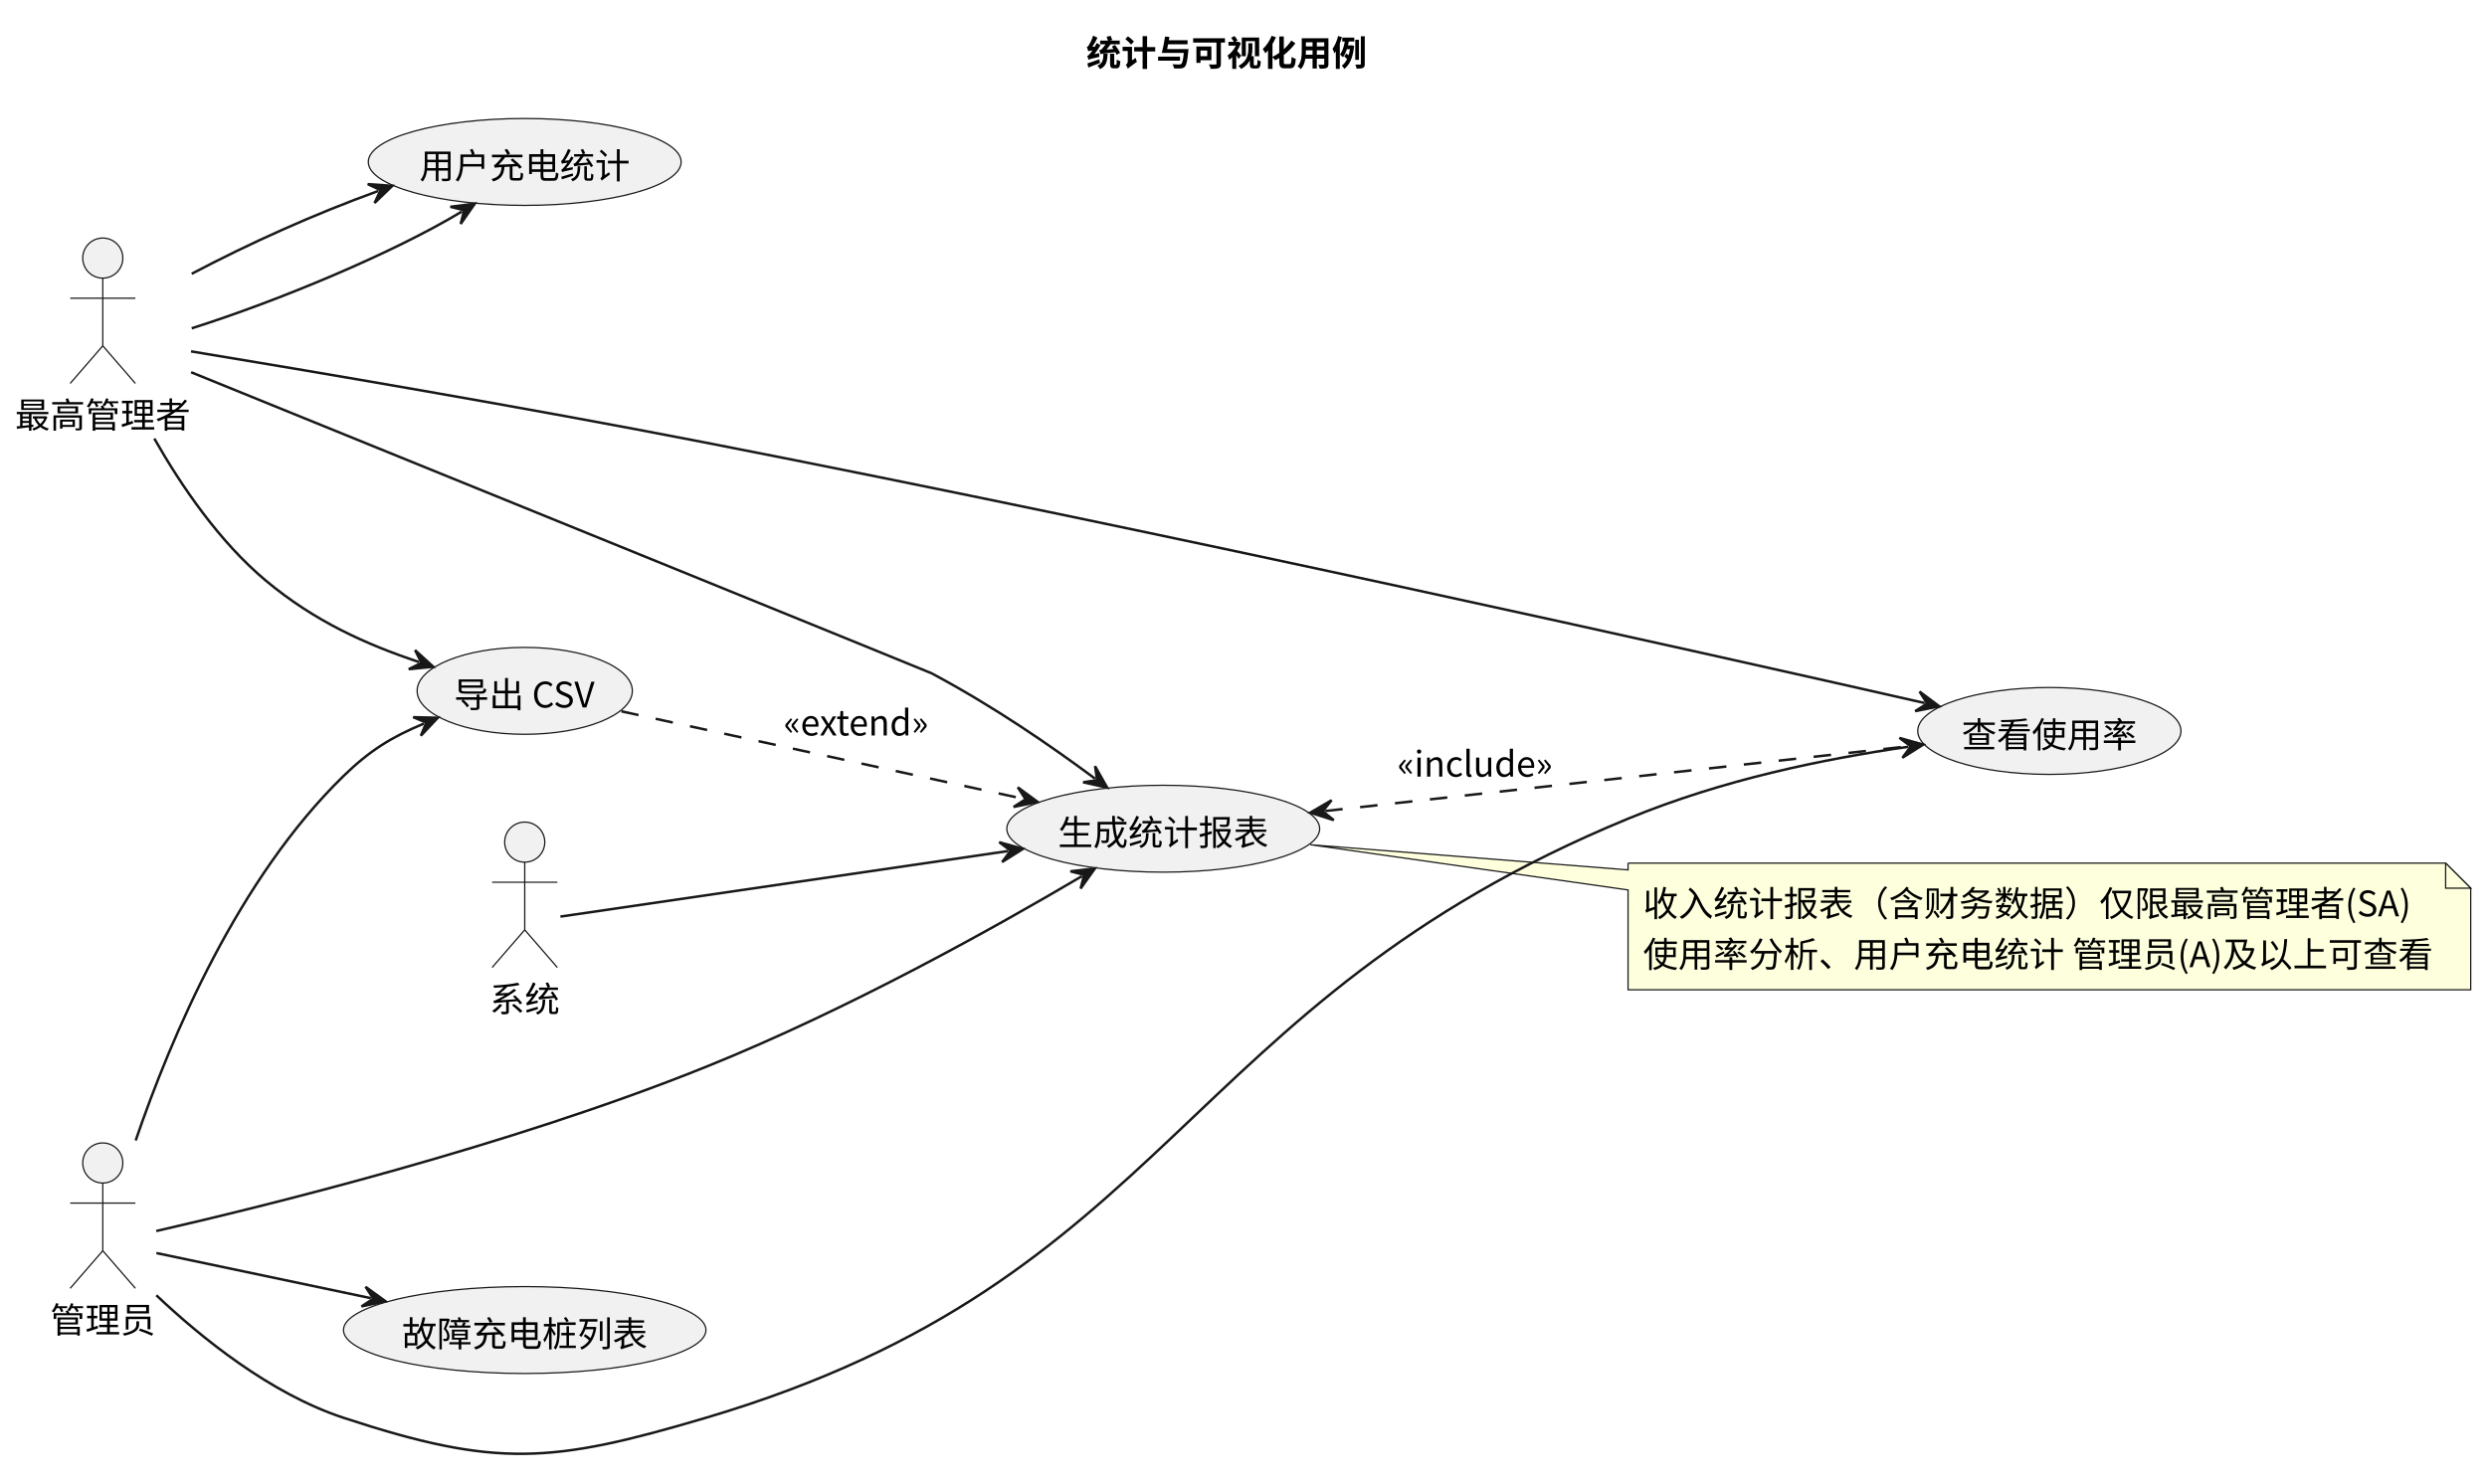
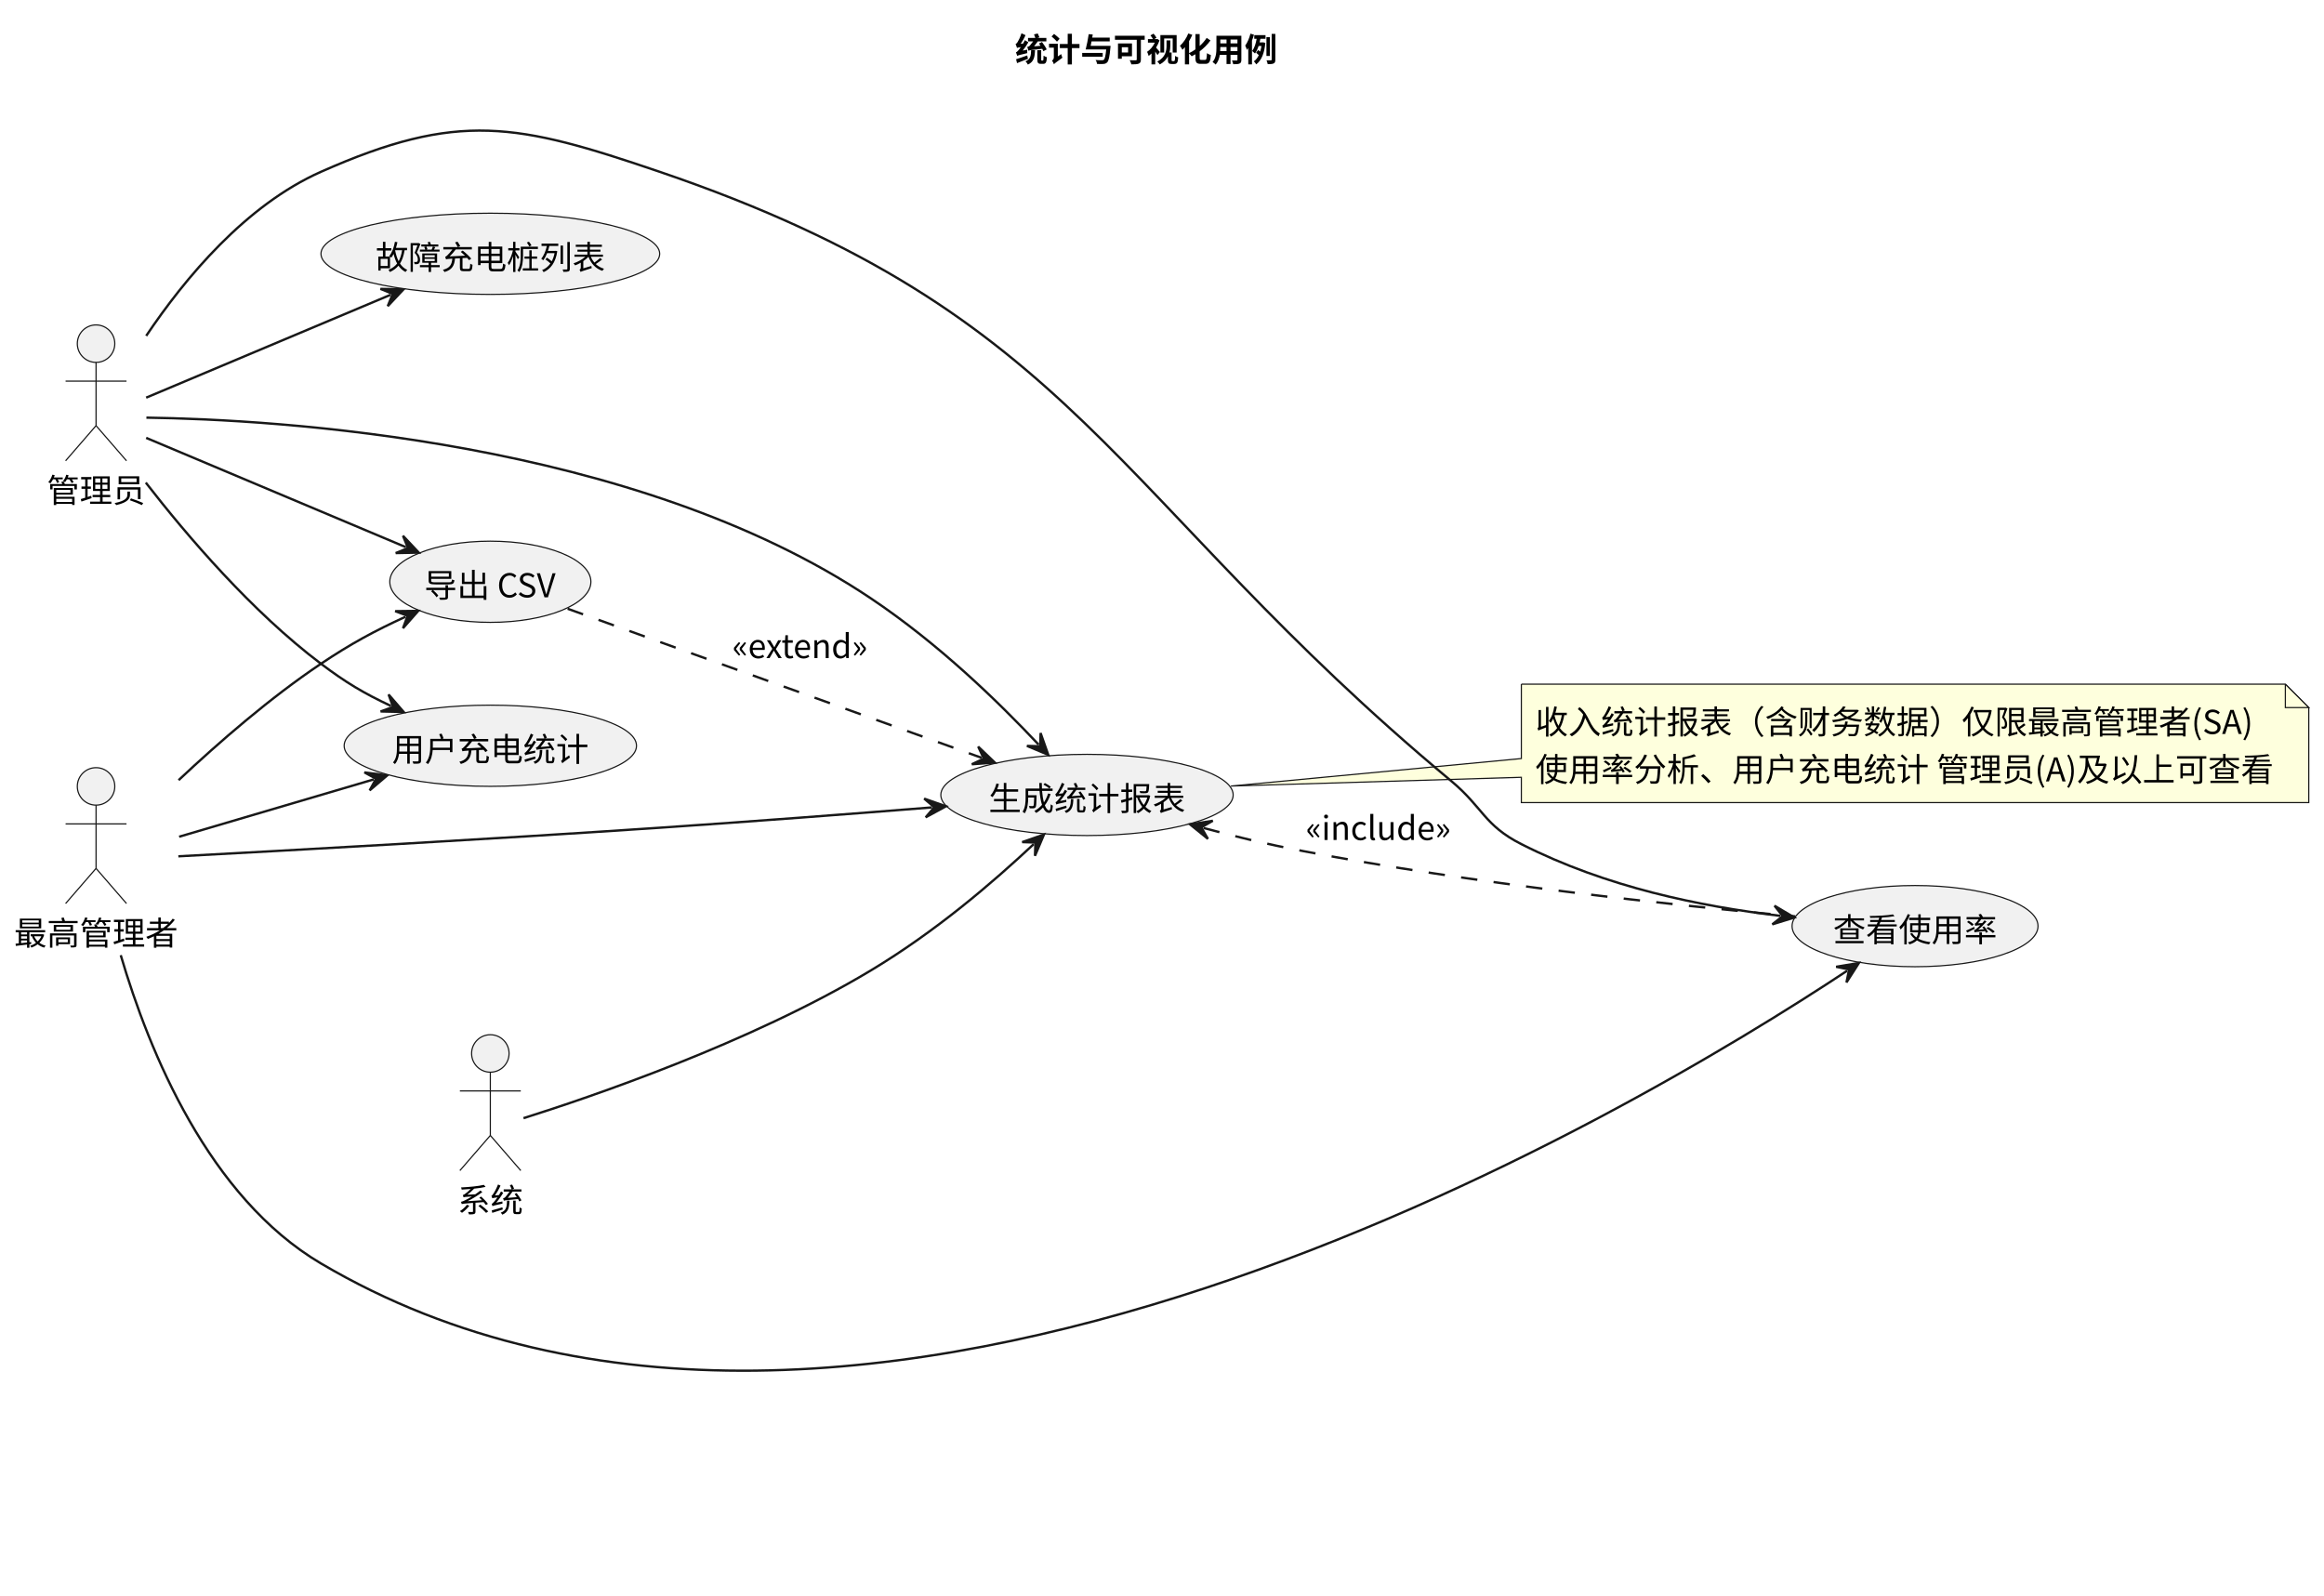
- <svg xmlns="http://www.w3.org/2000/svg" contentStyleType="text/css" data-diagram-type="DESCRIPTION" height="592px" preserveAspectRatio="none" style="width:992px;height:592px;background:#FFFFFF;" version="1.1" viewBox="0 0 992 592" width="992px" zoomAndPan="magnify">
+ <svg xmlns="http://www.w3.org/2000/svg" contentStyleType="text/css" data-diagram-type="DESCRIPTION" height="681px" preserveAspectRatio="none" style="width:992px;height:681px;background:#FFFFFF;" version="1.1" viewBox="0 0 992 681" width="992px" zoomAndPan="magnify">
  <defs />
  <g>
    <g class="title" data-source-line="3">
      <text fill="#000000" font-family="Noto Sans CJK SC" font-size="14" font-weight="bold" lengthAdjust="spacing" textLength="111.999" x="433.251" y="26.24">统计与可视化用例</text>
    </g>
    <g class="entity" data-entity="S" data-source-line="7" data-uid="ent0002" id="entity_S">
-       <ellipse cx="209.3" cy="335.962" fill="#F1F1F1" rx="8" ry="8" style="stroke:#181818;stroke-width:0.5;" />
-       <path d="M209.3,343.962 L209.3,370.962 M196.3,351.962 L222.3,351.962 M209.3,370.962 L196.3,385.962 M209.3,370.962 L222.3,385.962" fill="none" style="stroke:#181818;stroke-width:0.5;" />
-       <text fill="#000000" font-family="Noto Sans CJK SC" font-size="14" lengthAdjust="spacing" textLength="28" x="195.3" y="403.702">系统</text>
+       <ellipse cx="209.3" cy="449.702" fill="#F1F1F1" rx="8" ry="8" style="stroke:#181818;stroke-width:0.5;" />
+       <path d="M209.3,457.702 L209.3,484.702 M196.3,465.702 L222.3,465.702 M209.3,484.702 L196.3,499.702 M209.3,484.702 L222.3,499.702" fill="none" style="stroke:#181818;stroke-width:0.5;" />
+       <text fill="#000000" font-family="Noto Sans CJK SC" font-size="14" lengthAdjust="spacing" textLength="28" x="195.3" y="517.442">系统</text>
    </g>
    <g class="entity" data-entity="A" data-source-line="8" data-uid="ent0003" id="entity_A">
-       <ellipse cx="41" cy="463.962" fill="#F1F1F1" rx="8" ry="8" style="stroke:#181818;stroke-width:0.5;" />
-       <path d="M41,471.962 L41,498.962 M28,479.962 L54,479.962 M41,498.962 L28,513.962 M41,498.962 L54,513.962" fill="none" style="stroke:#181818;stroke-width:0.5;" />
-       <text fill="#000000" font-family="Noto Sans CJK SC" font-size="14" lengthAdjust="spacing" textLength="42" x="20" y="531.702">管理员</text>
+       <ellipse cx="41" cy="146.702" fill="#F1F1F1" rx="8" ry="8" style="stroke:#181818;stroke-width:0.5;" />
+       <path d="M41,154.702 L41,181.702 M28,162.702 L54,162.702 M41,181.702 L28,196.702 M41,181.702 L54,196.702" fill="none" style="stroke:#181818;stroke-width:0.5;" />
+       <text fill="#000000" font-family="Noto Sans CJK SC" font-size="14" lengthAdjust="spacing" textLength="42" x="20" y="214.442">管理员</text>
    </g>
    <g class="entity" data-entity="SA" data-source-line="9" data-uid="ent0004" id="entity_SA">
-       <ellipse cx="41" cy="102.962" fill="#F1F1F1" rx="8" ry="8" style="stroke:#181818;stroke-width:0.5;" />
-       <path d="M41,110.962 L41,137.962 M28,118.962 L54,118.962 M41,137.962 L28,152.962 M41,137.962 L54,152.962" fill="none" style="stroke:#181818;stroke-width:0.5;" />
-       <text fill="#000000" font-family="Noto Sans CJK SC" font-size="14" lengthAdjust="spacing" textLength="70" x="6" y="170.702">最高管理者</text>
+       <ellipse cx="41" cy="335.702" fill="#F1F1F1" rx="8" ry="8" style="stroke:#181818;stroke-width:0.5;" />
+       <path d="M41,343.702 L41,370.702 M28,351.702 L54,351.702 M41,370.702 L28,385.702 M41,370.702 L54,385.702" fill="none" style="stroke:#181818;stroke-width:0.5;" />
+       <text fill="#000000" font-family="Noto Sans CJK SC" font-size="14" lengthAdjust="spacing" textLength="70" x="6" y="403.442">最高管理者</text>
    </g>
    <g class="entity" data-entity="GR" data-source-line="11" data-uid="ent0005" id="entity_GR">
-       <ellipse cx="463.987" cy="330.606" fill="#F1F1F1" rx="62.397" ry="17.334" style="stroke:#181818;stroke-width:0.5;" />
-       <text fill="#000000" font-family="Noto Sans CJK SC" font-size="14" lengthAdjust="spacing" textLength="84" x="421.987" y="337.242">生成统计报表</text>
+       <ellipse cx="463.987" cy="339.346" fill="#F1F1F1" rx="62.397" ry="17.334" style="stroke:#181818;stroke-width:0.5;" />
+       <text fill="#000000" font-family="Noto Sans CJK SC" font-size="14" lengthAdjust="spacing" textLength="84" x="421.987" y="345.982">生成统计报表</text>
    </g>
    <g class="entity" data-entity="VU" data-source-line="12" data-uid="ent0006" id="entity_VU">
-       <ellipse cx="817.437" cy="291.606" fill="#F1F1F1" rx="52.497" ry="17.334" style="stroke:#181818;stroke-width:0.5;" />
-       <text fill="#000000" font-family="Noto Sans CJK SC" font-size="14" lengthAdjust="spacing" textLength="70" x="782.437" y="298.242">查看使用率</text>
+       <ellipse cx="817.437" cy="395.346" fill="#F1F1F1" rx="52.497" ry="17.334" style="stroke:#181818;stroke-width:0.5;" />
+       <text fill="#000000" font-family="Noto Sans CJK SC" font-size="14" lengthAdjust="spacing" textLength="70" x="782.437" y="401.982">查看使用率</text>
    </g>
    <g class="entity" data-entity="EXP" data-source-line="13" data-uid="ent0007" id="entity_EXP">
-       <ellipse cx="209.304" cy="275.606" fill="#F1F1F1" rx="42.925" ry="17.334" style="stroke:#181818;stroke-width:0.5;" />
-       <text fill="#000000" font-family="Noto Sans CJK SC" font-size="14" lengthAdjust="spacing" textLength="56.462" x="181.074" y="282.242">导出 CSV</text>
+       <ellipse cx="209.304" cy="248.346" fill="#F1F1F1" rx="42.925" ry="17.334" style="stroke:#181818;stroke-width:0.5;" />
+       <text fill="#000000" font-family="Noto Sans CJK SC" font-size="14" lengthAdjust="spacing" textLength="56.462" x="181.074" y="254.982">导出 CSV</text>
    </g>
    <g class="entity" data-entity="UCS" data-source-line="14" data-uid="ent0008" id="entity_UCS">
-       <ellipse cx="209.297" cy="64.606" fill="#F1F1F1" rx="62.397" ry="17.334" style="stroke:#181818;stroke-width:0.5;" />
-       <text fill="#000000" font-family="Noto Sans CJK SC" font-size="14" lengthAdjust="spacing" textLength="84" x="167.297" y="71.242">用户充电统计</text>
+       <ellipse cx="209.297" cy="318.346" fill="#F1F1F1" rx="62.397" ry="17.334" style="stroke:#181818;stroke-width:0.5;" />
+       <text fill="#000000" font-family="Noto Sans CJK SC" font-size="14" lengthAdjust="spacing" textLength="84" x="167.297" y="324.982">用户充电统计</text>
    </g>
    <g class="entity" data-entity="FCL" data-source-line="15" data-uid="ent0009" id="entity_FCL">
-       <ellipse cx="209.296" cy="530.606" fill="#F1F1F1" rx="72.296" ry="17.334" style="stroke:#181818;stroke-width:0.5;" />
-       <text fill="#000000" font-family="Noto Sans CJK SC" font-size="14" lengthAdjust="spacing" textLength="98" x="160.296" y="537.242">故障充电桩列表</text>
+       <ellipse cx="209.296" cy="108.346" fill="#F1F1F1" rx="72.296" ry="17.334" style="stroke:#181818;stroke-width:0.5;" />
+       <text fill="#000000" font-family="Noto Sans CJK SC" font-size="14" lengthAdjust="spacing" textLength="98" x="160.296" y="114.982">故障充电桩列表</text>
    </g>
    <g class="entity" data-entity="GMN22" data-source-line="31" data-uid="ent0023" id="entity_GMN22">
-       <path d="M649.39,344.322 L649.39,347.032 L522.63,336.992 L649.39,355.032 L649.39,394.866 A0,0 0 0 0 649.39,394.866 L985.501,394.866 A0,0 0 0 0 985.501,394.866 L985.501,354.322 L975.501,344.322 L649.39,344.322 A0,0 0 0 0 649.39,344.322" fill="#FEFFDD" style="stroke:#181818;stroke-width:0.5;" />
-       <path d="M975.501,344.322 L975.501,354.322 L985.501,354.322 L975.501,344.322" fill="#FEFFDD" style="stroke:#181818;stroke-width:0.5;" />
-       <text fill="#000000" font-family="Noto Sans CJK SC" font-size="14" lengthAdjust="spacing" textLength="306.319" x="655.39" y="365.562">收入统计报表（含财务数据）仅限最高管理者(SA)</text>
-       <text fill="#000000" font-family="Noto Sans CJK SC" font-size="14" lengthAdjust="spacing" textLength="315.111" x="655.39" y="385.834">使用率分析、用户充电统计 管理员(A)及以上可查看</text>
+       <path d="M649.39,292.062 L649.39,323.812 L525.41,335.552 L649.39,331.812 L649.39,342.606 A0,0 0 0 0 649.39,342.606 L985.501,342.606 A0,0 0 0 0 985.501,342.606 L985.501,302.062 L975.501,292.062 L649.39,292.062 A0,0 0 0 0 649.39,292.062" fill="#FEFFDD" style="stroke:#181818;stroke-width:0.5;" />
+       <path d="M975.501,292.062 L975.501,302.062 L985.501,302.062 L975.501,292.062" fill="#FEFFDD" style="stroke:#181818;stroke-width:0.5;" />
+       <text fill="#000000" font-family="Noto Sans CJK SC" font-size="14" lengthAdjust="spacing" textLength="306.319" x="655.39" y="313.302">收入统计报表（含财务数据）仅限最高管理者(SA)</text>
+       <text fill="#000000" font-family="Noto Sans CJK SC" font-size="14" lengthAdjust="spacing" textLength="315.111" x="655.39" y="333.574">使用率分析、用户充电统计 管理员(A)及以上可查看</text>
    </g>
    <g class="link" data-entity-1="S" data-entity-2="GR" data-source-line="17" data-uid="lnk10" id="link_S_GR">
-       <path d="M223.53,365.662 C257.34,360.712 342.533,348.231 402.113,339.511" fill="none" id="S-to-GR" style="stroke:#181818;stroke-width:1;" />
-       <polygon fill="#181818" points="408.05,338.642,398.566,335.987,403.103,339.366,399.724,343.903,408.05,338.642" style="stroke:#181818;stroke-width:1;" />
+       <path d="M223.45,477.332 C251.78,468.412 320.11,445.232 371.59,414.342 C399.58,397.542 423.679,376.781 441.239,360.351" fill="none" id="S-to-GR" style="stroke:#181818;stroke-width:1;" />
+       <polygon fill="#181818" points="445.62,356.252,436.315,359.48,441.969,359.668,441.781,365.322,445.62,356.252" style="stroke:#181818;stroke-width:1;" />
    </g>
    <g class="link" data-entity-1="A" data-entity-2="GR" data-source-line="18" data-uid="lnk11" id="link_A_GR">
-       <path d="M62.33,491.102 C104.22,481.522 202.82,457.362 281.59,425.602 C338.96,402.462 396.973,369.942 431.573,349.522" fill="none" id="A-to-GR" style="stroke:#181818;stroke-width:1;" />
-       <polygon fill="#181818" points="436.74,346.472,426.956,347.601,432.434,349.013,431.022,354.491,436.74,346.472" style="stroke:#181818;stroke-width:1;" />
+       <path d="M62.49,178.282 C117.4,179.092 270.52,187.672 371.59,255.342 C400.96,275.002 426.093,299.577 443.323,317.847" fill="none" id="A-to-GR" style="stroke:#181818;stroke-width:1;" />
+       <polygon fill="#181818" points="447.44,322.212,444.175,312.92,444.01,318.574,438.355,318.409,447.44,322.212" style="stroke:#181818;stroke-width:1;" />
    </g>
    <g class="link" data-entity-1="A" data-entity-2="VU" data-source-line="19" data-uid="lnk12" id="link_A_VU">
-       <path d="M62.36,516.732 C80.21,533.622 107.81,556.002 137,565.602 C198.05,585.662 219.98,583.862 281.59,565.602 C468.5,510.202 469.18,400.962 649.39,326.602 C687.32,310.942 727.172,302.842 761.202,297.912" fill="none" id="A-to-VU" style="stroke:#181818;stroke-width:1;" />
-       <polygon fill="#181818" points="767.14,297.052,757.659,294.384,762.192,297.769,758.807,302.301,767.14,297.052" style="stroke:#181818;stroke-width:1;" />
+       <path d="M62.41,143.362 C78.99,118.692 104.87,87.602 137,73.342 C195.74,47.272 220.75,52.632 281.59,73.342 C460.94,134.372 473.8,212.102 619.39,333.342 C633.17,344.822 633.39,352.222 649.39,360.342 C685.85,378.842 725.592,386.86 759.962,390.969" fill="none" id="A-to-VU" style="stroke:#181818;stroke-width:1;" />
+       <polygon fill="#181818" points="765.92,391.682,757.459,386.642,760.955,391.088,756.509,394.585,765.92,391.682" style="stroke:#181818;stroke-width:1;" />
    </g>
    <g class="link" data-entity-1="A" data-entity-2="EXP" data-source-line="20" data-uid="lnk13" id="link_A_EXP">
-       <path d="M54.12,454.972 C68.21,413.772 95.03,350.442 137,309.602 C147.52,299.362 156.163,294.053 169.103,288.653" fill="none" id="A-to-EXP" style="stroke:#181818;stroke-width:1;" />
-       <polygon fill="#181818" points="174.64,286.342,164.794,286.116,170.026,288.267,167.875,293.5,174.64,286.342" style="stroke:#181818;stroke-width:1;" />
+       <path d="M62.39,186.922 C91.53,199.192 139.73,219.474 173.23,233.574" fill="none" id="A-to-EXP" style="stroke:#181818;stroke-width:1;" />
+       <polygon fill="#181818" points="178.76,235.902,172.017,228.724,174.152,233.962,168.913,236.097,178.76,235.902" style="stroke:#181818;stroke-width:1;" />
    </g>
-     <g class="link" data-entity-1="SA" data-entity-2="UCS" data-source-line="21" data-uid="lnk14" id="link_SA_UCS">
-       <path d="M76.46,130.972 C110.71,120.152 156.837,100.958 184.256,84.368" fill="none" id="SA-to-UCS" style="stroke:#181818;stroke-width:1;" />
-       <polygon fill="#181818" points="189.39,81.262,179.619,82.499,185.112,83.85,183.76,89.343,189.39,81.262" style="stroke:#181818;stroke-width:1;" />
+     <g class="link" data-entity-1="SA" data-entity-2="GR" data-source-line="21" data-uid="lnk14" id="link_SA_GR">
+       <path d="M76.13,365.542 C122.62,363.052 208.43,358.302 281.59,353.342 C322.4,350.572 362.359,347.5 397.799,344.67" fill="none" id="SA-to-GR" style="stroke:#181818;stroke-width:1;" />
+       <polygon fill="#181818" points="403.78,344.192,394.49,340.921,398.796,344.59,395.127,348.896,403.78,344.192" style="stroke:#181818;stroke-width:1;" />
+     </g>
+     <g class="link" data-entity-1="SA" data-entity-2="VU" data-source-line="22" data-uid="lnk15" id="link_SA_VU">
+       <path d="M51.54,407.752 C63.69,449.082 89.11,511.082 137,539.342 C365.46,674.152 698.036,474.212 788.466,414.392" fill="none" id="SA-to-VU" style="stroke:#181818;stroke-width:1;" />
+       <polygon fill="#181818" points="793.47,411.082,783.757,412.711,789.3,413.841,788.171,419.384,793.47,411.082" style="stroke:#181818;stroke-width:1;" />
+     </g>
+     <g class="link" data-entity-1="SA" data-entity-2="EXP" data-source-line="23" data-uid="lnk16" id="link_SA_EXP">
+       <path d="M76.24,333.032 C93.55,316.772 115.42,297.792 137,283.342 C149.95,274.672 159.897,269.335 173.077,263.285" fill="none" id="SA-to-EXP" style="stroke:#181818;stroke-width:1;" />
+       <polygon fill="#181818" points="178.53,260.782,168.682,260.901,173.986,262.868,172.019,268.172,178.53,260.782" style="stroke:#181818;stroke-width:1;" />
+     </g>
+     <g class="link" data-entity-1="A" data-entity-2="FCL" data-source-line="24" data-uid="lnk17" id="link_A_FCL">
+       <path d="M62.39,169.752 C89.71,158.252 133.11,139.99 166.72,125.84" fill="none" id="A-to-FCL" style="stroke:#181818;stroke-width:1;" />
+       <polygon fill="#181818" points="172.25,123.512,162.403,123.317,167.642,125.452,165.507,130.691,172.25,123.512" style="stroke:#181818;stroke-width:1;" />
+     </g>
+     <g class="link" data-entity-1="A" data-entity-2="UCS" data-source-line="25" data-uid="lnk18" id="link_A_UCS">
+       <path d="M62.23,206.022 C80,228.912 107.55,261.142 137,283.342 C147.68,291.392 155.071,295.806 166.881,301.366" fill="none" id="A-to-UCS" style="stroke:#181818;stroke-width:1;" />
+       <polygon fill="#181818" points="172.31,303.922,165.871,296.469,167.786,301.792,162.464,303.707,172.31,303.922" style="stroke:#181818;stroke-width:1;" />
    </g>
    <g class="link" data-entity-1="SA" data-entity-2="UCS" data-source-line="26" data-uid="lnk19" id="link_SA_UCS">
-       <path d="M76.46,109.222 C99.57,97.052 124.81,85.65 150.86,76.19" fill="none" id="SA-to-UCS-1" style="stroke:#181818;stroke-width:1;" />
-       <polygon fill="#181818" points="156.5,74.142,146.675,73.454,151.8,75.849,149.406,80.974,156.5,74.142" style="stroke:#181818;stroke-width:1;" />
-     </g>
-     <g class="link" data-entity-1="SA" data-entity-2="GR" data-source-line="22" data-uid="lnk15" id="link_SA_GR">
-       <path d="M76.23,148.502 C160.41,182.692 370.72,268.132 371.59,268.602 C396.78,282.072 418.789,297.29 436.819,310.65" fill="none" id="SA-to-GR" style="stroke:#181818;stroke-width:1;" />
-       <polygon fill="#181818" points="441.64,314.222,436.79,305.65,437.623,311.245,432.027,312.078,441.64,314.222" style="stroke:#181818;stroke-width:1;" />
-     </g>
-     <g class="link" data-entity-1="SA" data-entity-2="VU" data-source-line="23" data-uid="lnk16" id="link_SA_VU">
-       <path d="M76.2,140.172 C122.75,147.852 208.64,162.362 281.59,176.602 C465.24,212.422 677.119,259.882 767.719,280.472" fill="none" id="SA-to-VU" style="stroke:#181818;stroke-width:1;" />
-       <polygon fill="#181818" points="773.57,281.802,765.68,275.907,768.694,280.694,763.907,283.708,773.57,281.802" style="stroke:#181818;stroke-width:1;" />
-     </g>
-     <g class="link" data-entity-1="SA" data-entity-2="EXP" data-source-line="24" data-uid="lnk17" id="link_SA_EXP">
-       <path d="M61.55,174.962 C72.47,194.142 87.59,216.192 106,231.602 C125.42,247.852 146.056,257.099 167.146,264.109" fill="none" id="SA-to-EXP" style="stroke:#181818;stroke-width:1;" />
-       <polygon fill="#181818" points="172.84,266.002,165.561,259.367,168.095,264.425,163.038,266.959,172.84,266.002" style="stroke:#181818;stroke-width:1;" />
-     </g>
-     <g class="link" data-entity-1="A" data-entity-2="FCL" data-source-line="25" data-uid="lnk18" id="link_A_FCL">
-       <path d="M62.39,499.892 C85.03,504.652 116.629,511.306 147.929,517.896" fill="none" id="A-to-FCL" style="stroke:#181818;stroke-width:1;" />
-       <polygon fill="#181818" points="153.8,519.132,145.817,513.364,148.907,518.102,144.169,521.192,153.8,519.132" style="stroke:#181818;stroke-width:1;" />
+       <path d="M76.46,357.182 C102.24,349.592 131.904,340.847 159.544,332.707" fill="none" id="SA-to-UCS" style="stroke:#181818;stroke-width:1;" />
+       <polygon fill="#181818" points="165.3,331.012,155.537,329.717,160.504,332.424,157.797,337.392,165.3,331.012" style="stroke:#181818;stroke-width:1;" />
    </g>
    <g class="link" data-entity-1="GR" data-entity-2="VU" data-source-line="28" data-uid="lnk20" id="link_GR_VU">
-       <path d="M528.593,323.541 C596.753,315.981 703.06,304.182 767.28,297.052" fill="none" id="GR-backto-VU" style="stroke:#181818;stroke-width:1;stroke-dasharray:7,7;" />
-       <polygon fill="#181818" points="522.63,324.202,532.016,327.185,527.6,323.651,531.134,319.234,522.63,324.202" style="stroke:#181818;stroke-width:1;" />
-       <text fill="#000000" font-family="Noto Sans CJK SC" font-size="14" lengthAdjust="spacing" textLength="61.852" x="557.39" y="309.832">«include»</text>
+       <path d="M513.743,353.454 C528.943,357.555 540.44,360.282 556.39,363.342 C628.76,377.232 713.67,386.352 766.28,391.182" fill="none" id="GR-backto-VU" style="stroke:#181818;stroke-width:1;stroke-dasharray:7,7;" />
+       <polygon fill="#181818" points="507.95,351.892,515.598,358.098,512.778,353.194,517.681,350.374,507.95,351.892" style="stroke:#181818;stroke-width:1;" />
+       <text fill="#000000" font-family="Noto Sans CJK SC" font-size="14" lengthAdjust="spacing" textLength="61.852" x="557.39" y="358.582">«include»</text>
    </g>
    <g class="link" data-entity-1="EXP" data-entity-2="GR" data-source-line="29" data-uid="lnk21" id="link_EXP_GR">
-       <path d="M247.85,283.772 C291.99,293.382 359.477,308.065 408.067,318.645" fill="none" id="EXP-to-GR" style="stroke:#181818;stroke-width:1;stroke-dasharray:7,7;" />
-       <polygon fill="#181818" points="413.93,319.922,405.987,314.099,409.045,318.858,404.285,321.916,413.93,319.922" style="stroke:#181818;stroke-width:1;" />
-       <text fill="#000000" font-family="Noto Sans CJK SC" font-size="14" lengthAdjust="spacing" textLength="58.394" x="312.59" y="293.412">«extend»</text>
+       <path d="M242.3,259.862 C288.78,276.602 369.195,305.559 419.005,323.499" fill="none" id="EXP-to-GR" style="stroke:#181818;stroke-width:1;stroke-dasharray:7,7;" />
+       <polygon fill="#181818" points="424.65,325.532,417.538,318.719,419.946,323.838,414.827,326.245,424.65,325.532" style="stroke:#181818;stroke-width:1;" />
+       <text fill="#000000" font-family="Noto Sans CJK SC" font-size="14" lengthAdjust="spacing" textLength="58.394" x="312.59" y="280.932">«extend»</text>
    </g>
  </g>
</svg>
